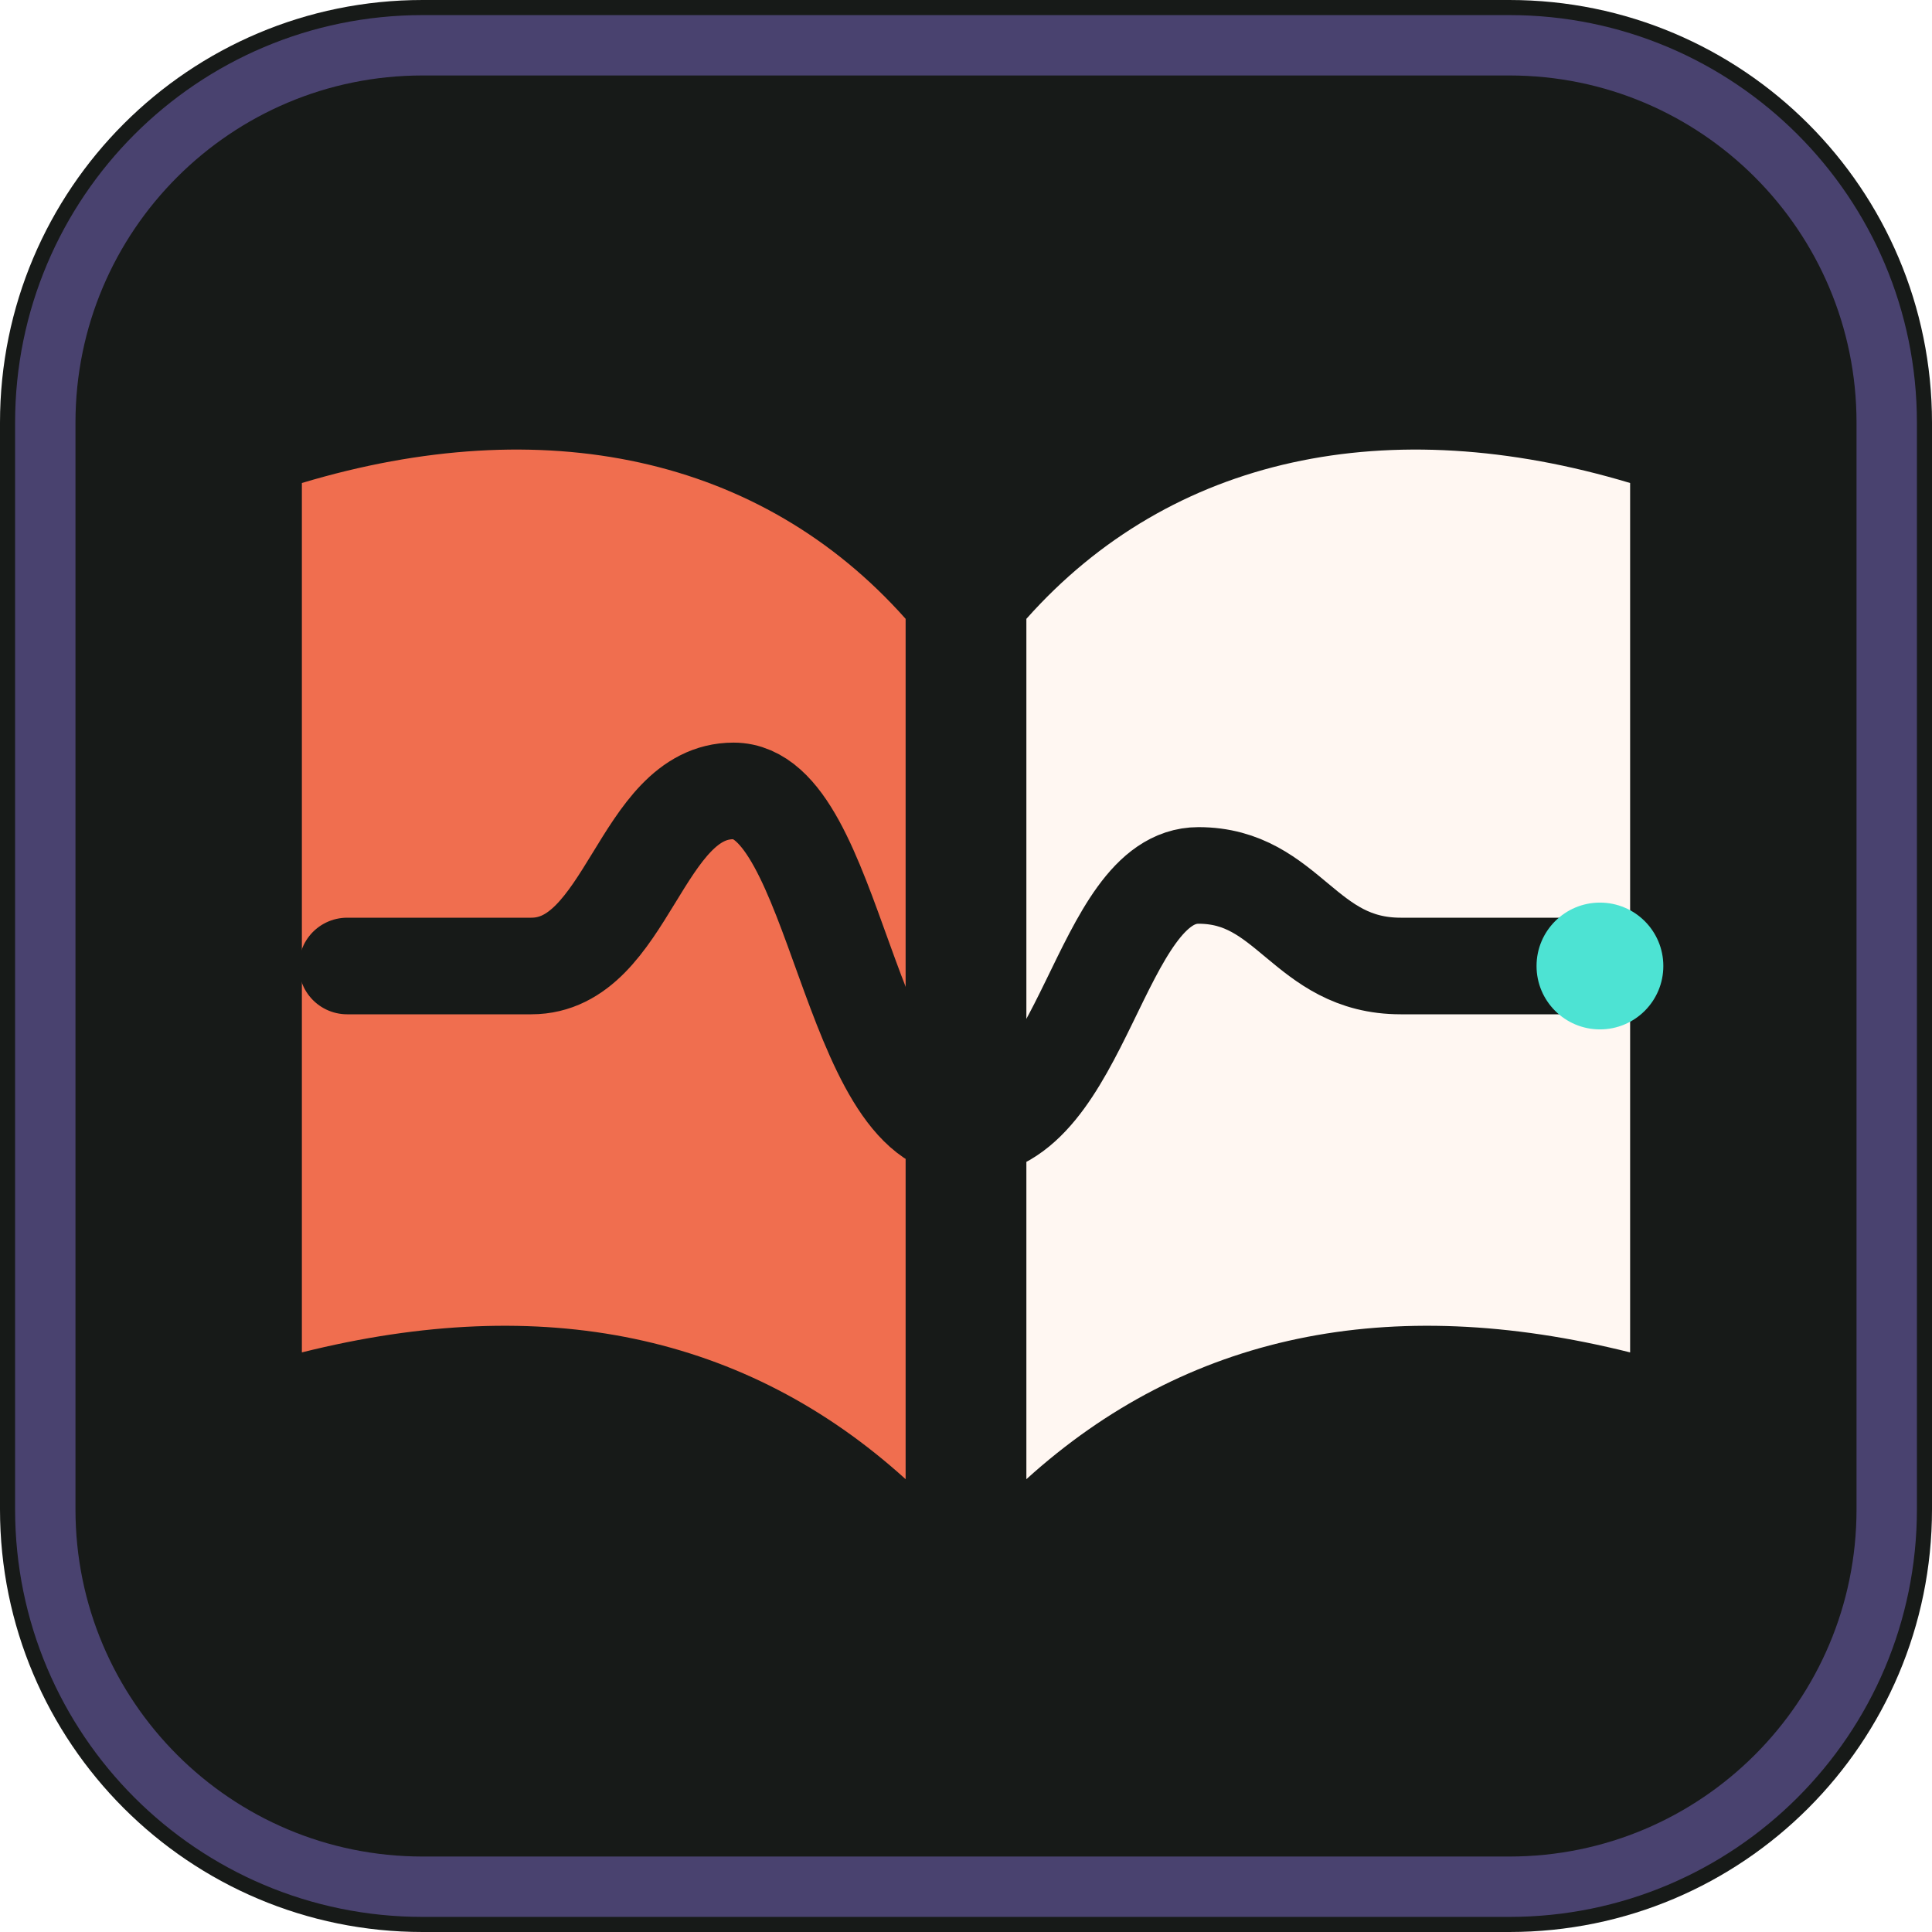
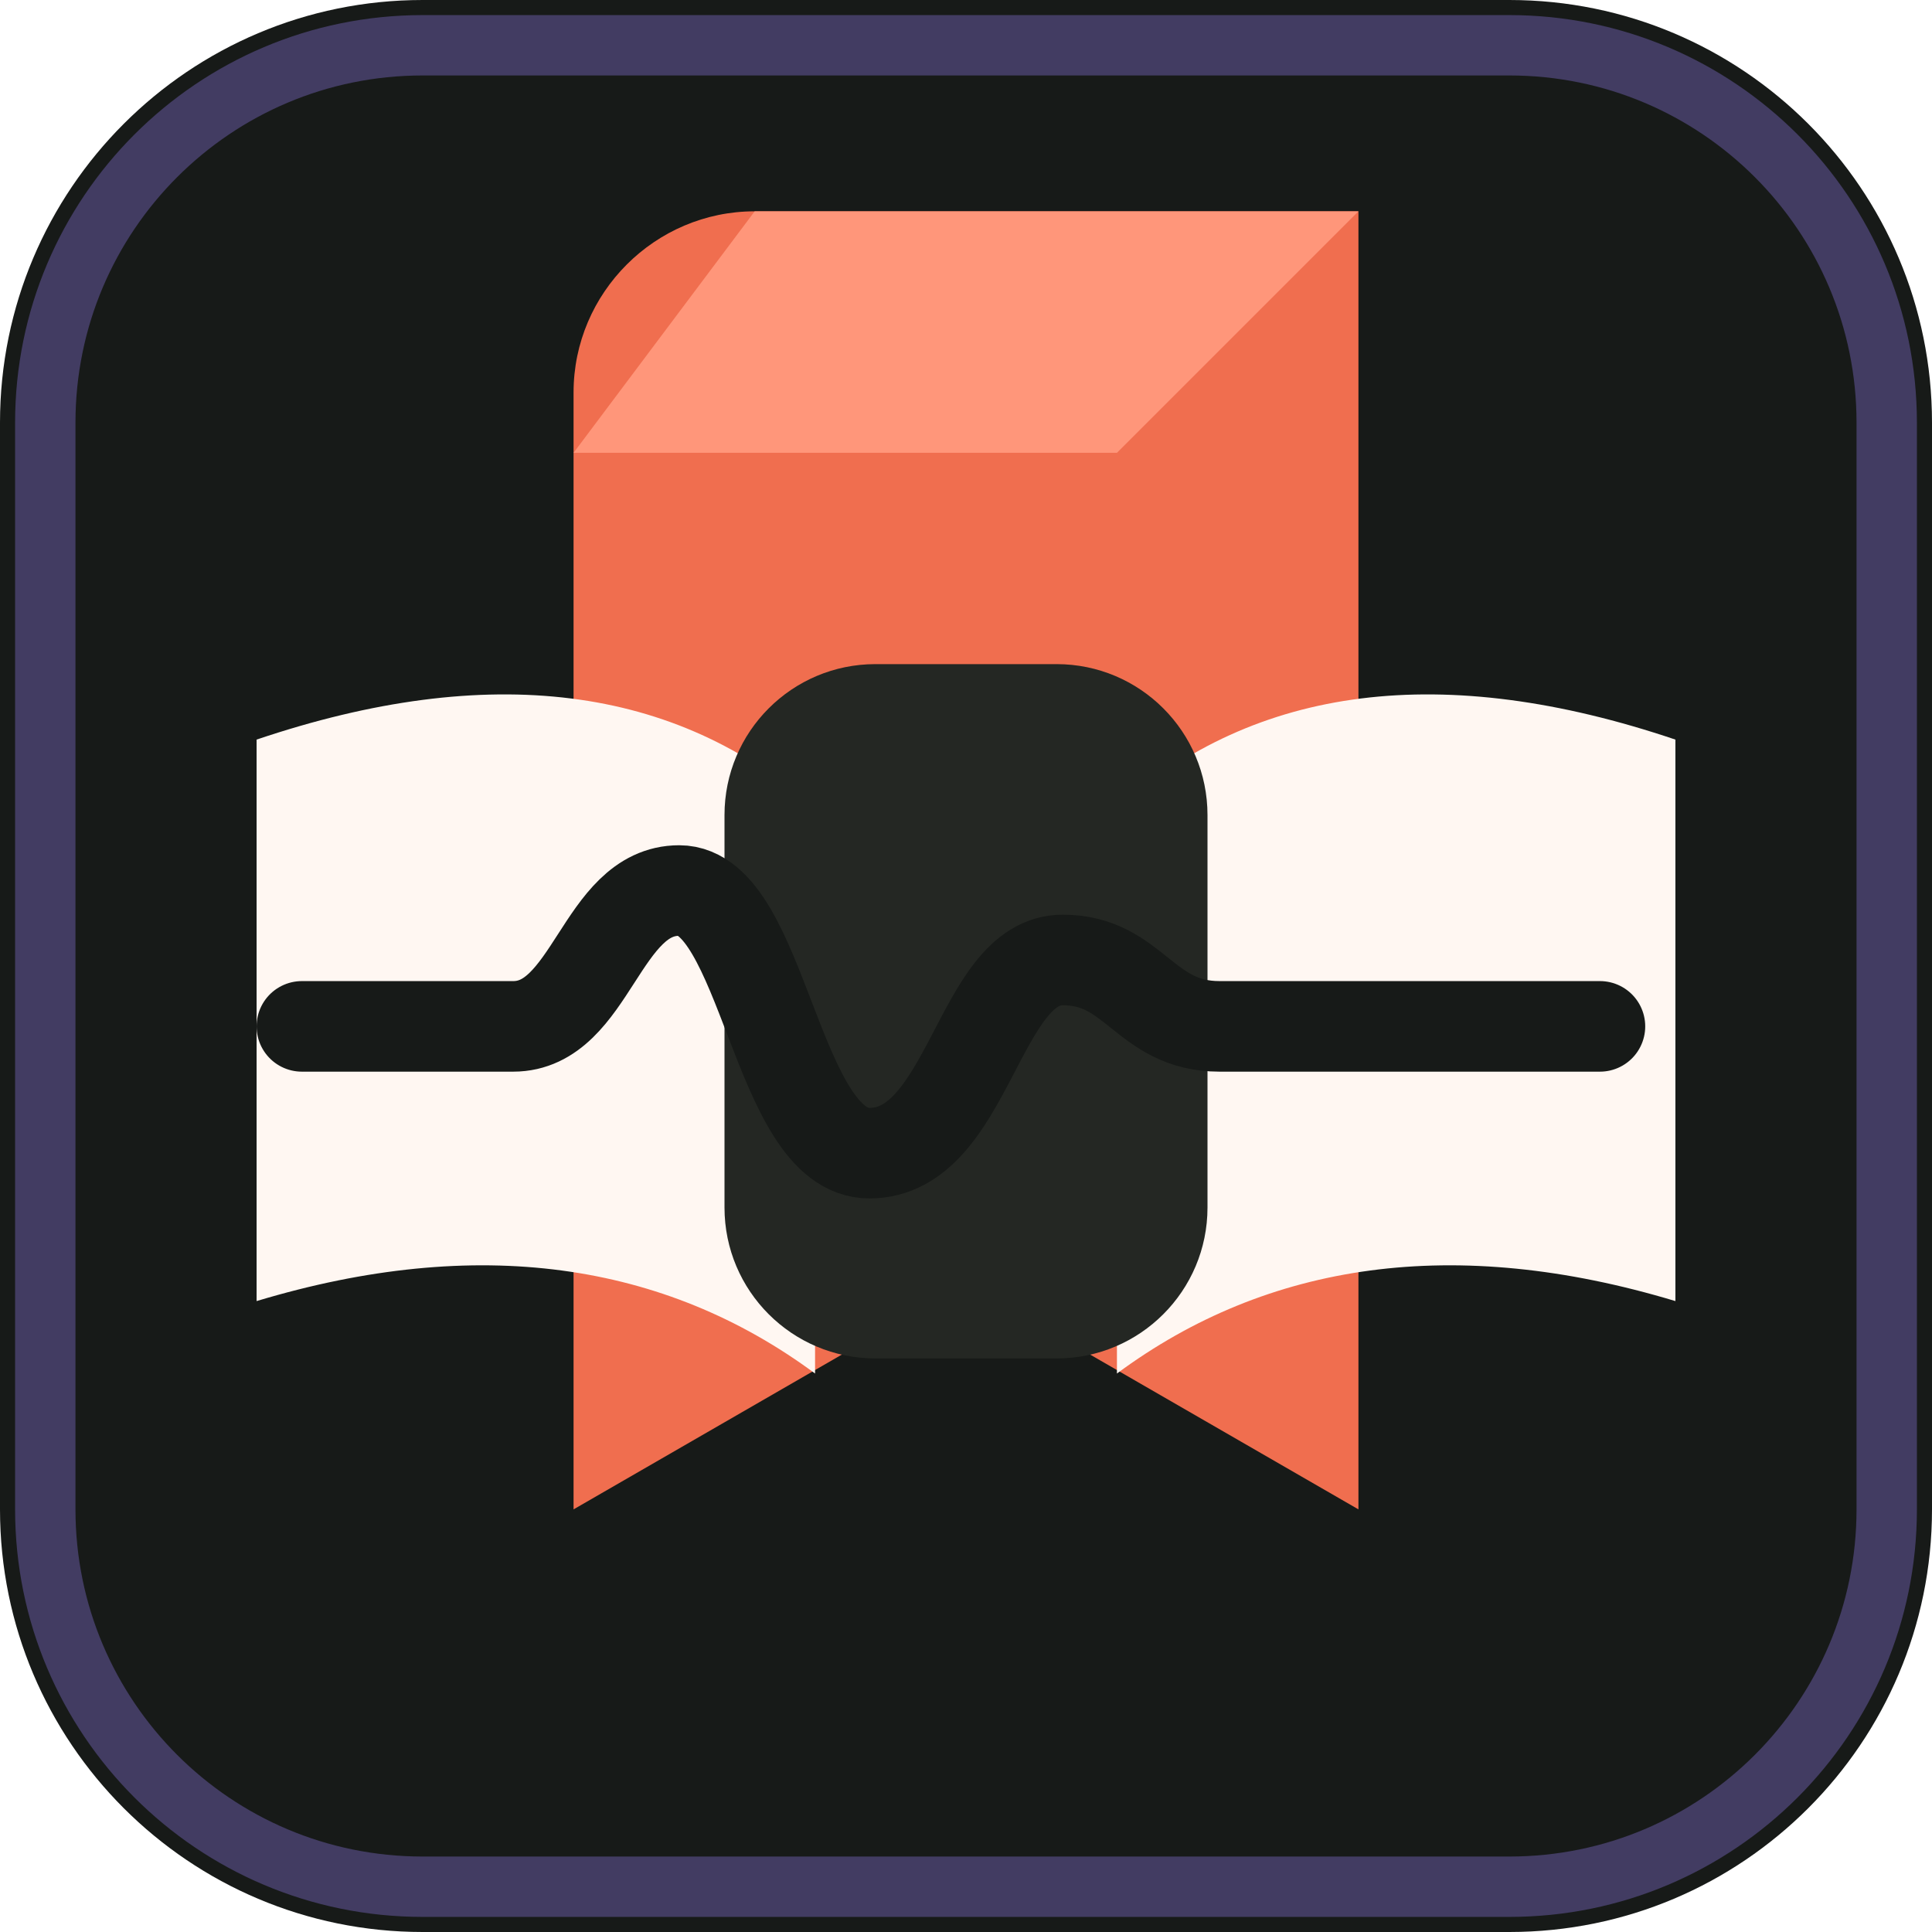
<svg xmlns="http://www.w3.org/2000/svg" viewBox="0 0 64 64" role="img" aria-label="FolioDuet">
  <rect width="64" height="64" rx="14" fill="#171a18" />
-   <rect x="1.5" y="1.5" width="61" height="61" rx="12.5" fill="none" stroke="#8f79e8" stroke-opacity=".42" stroke-width="2" />
-   <path d="M10 16c8-2.4 15.2-.9 20 4.5V49c-5.3-4.8-12-6.2-20-4.2V16Z" fill="#f06e4f" />
-   <path d="M34 20.5C38.8 15.1 46 13.6 54 16v28.8c-8-2-14.7-.6-20 4.2V20.5Z" fill="#fff7f2" />
-   <path d="M11.5 32h6.1c3.2 0 3.6-5.8 6.7-5.8 3.4 0 3.8 11.2 7.7 11.2s4.4-8.4 7.7-8.4c3 0 3.5 3 6.7 3H53" fill="none" stroke="#171a18" stroke-width="3.2" stroke-linecap="round" stroke-linejoin="round" />
-   <circle cx="53" cy="32" r="2.1" fill="#4de3d3" />
+   <rect x="1.5" y="1.5" width="61" height="61" rx="12.5" fill="none" stroke="#8f79e8" stroke-opacity=".36" stroke-width="2" />
+   <path d="M19 13c0-3.3 2.7-6 6-6h20v43l-13-7.5L19 50V13Z" fill="#f06e4f" />
+   <path d="M25 7h20l-8 8H19l6-8Z" fill="#ff967a" />
+   <path d="M8.5 24.5c7.7-2.6 13.9-1.8 18.5 2.3v18.7c-5-3.7-11.2-4.6-18.5-2.4V24.5Z" fill="#fff7f2" />
+   <path d="M37 26.8c4.6-4.1 10.8-4.9 18.5-2.3v18.6c-7.3-2.2-13.5-1.3-18.5 2.4V26.8Z" fill="#fff7f2" />
+   <rect x="24" y="22" width="16" height="23" rx="5" fill="#242723" />
+   <path d="M10 34h7c2.6 0 2.9-4.5 5.5-4.5 2.8 0 3.2 8.7 6.3 8.7 3.3 0 3.6-6.4 6.4-6.4 2.4 0 2.7 2.2 5.2 2.2H53" fill="none" stroke="#171a18" stroke-width="3" stroke-linecap="round" stroke-linejoin="round" />
</svg>
